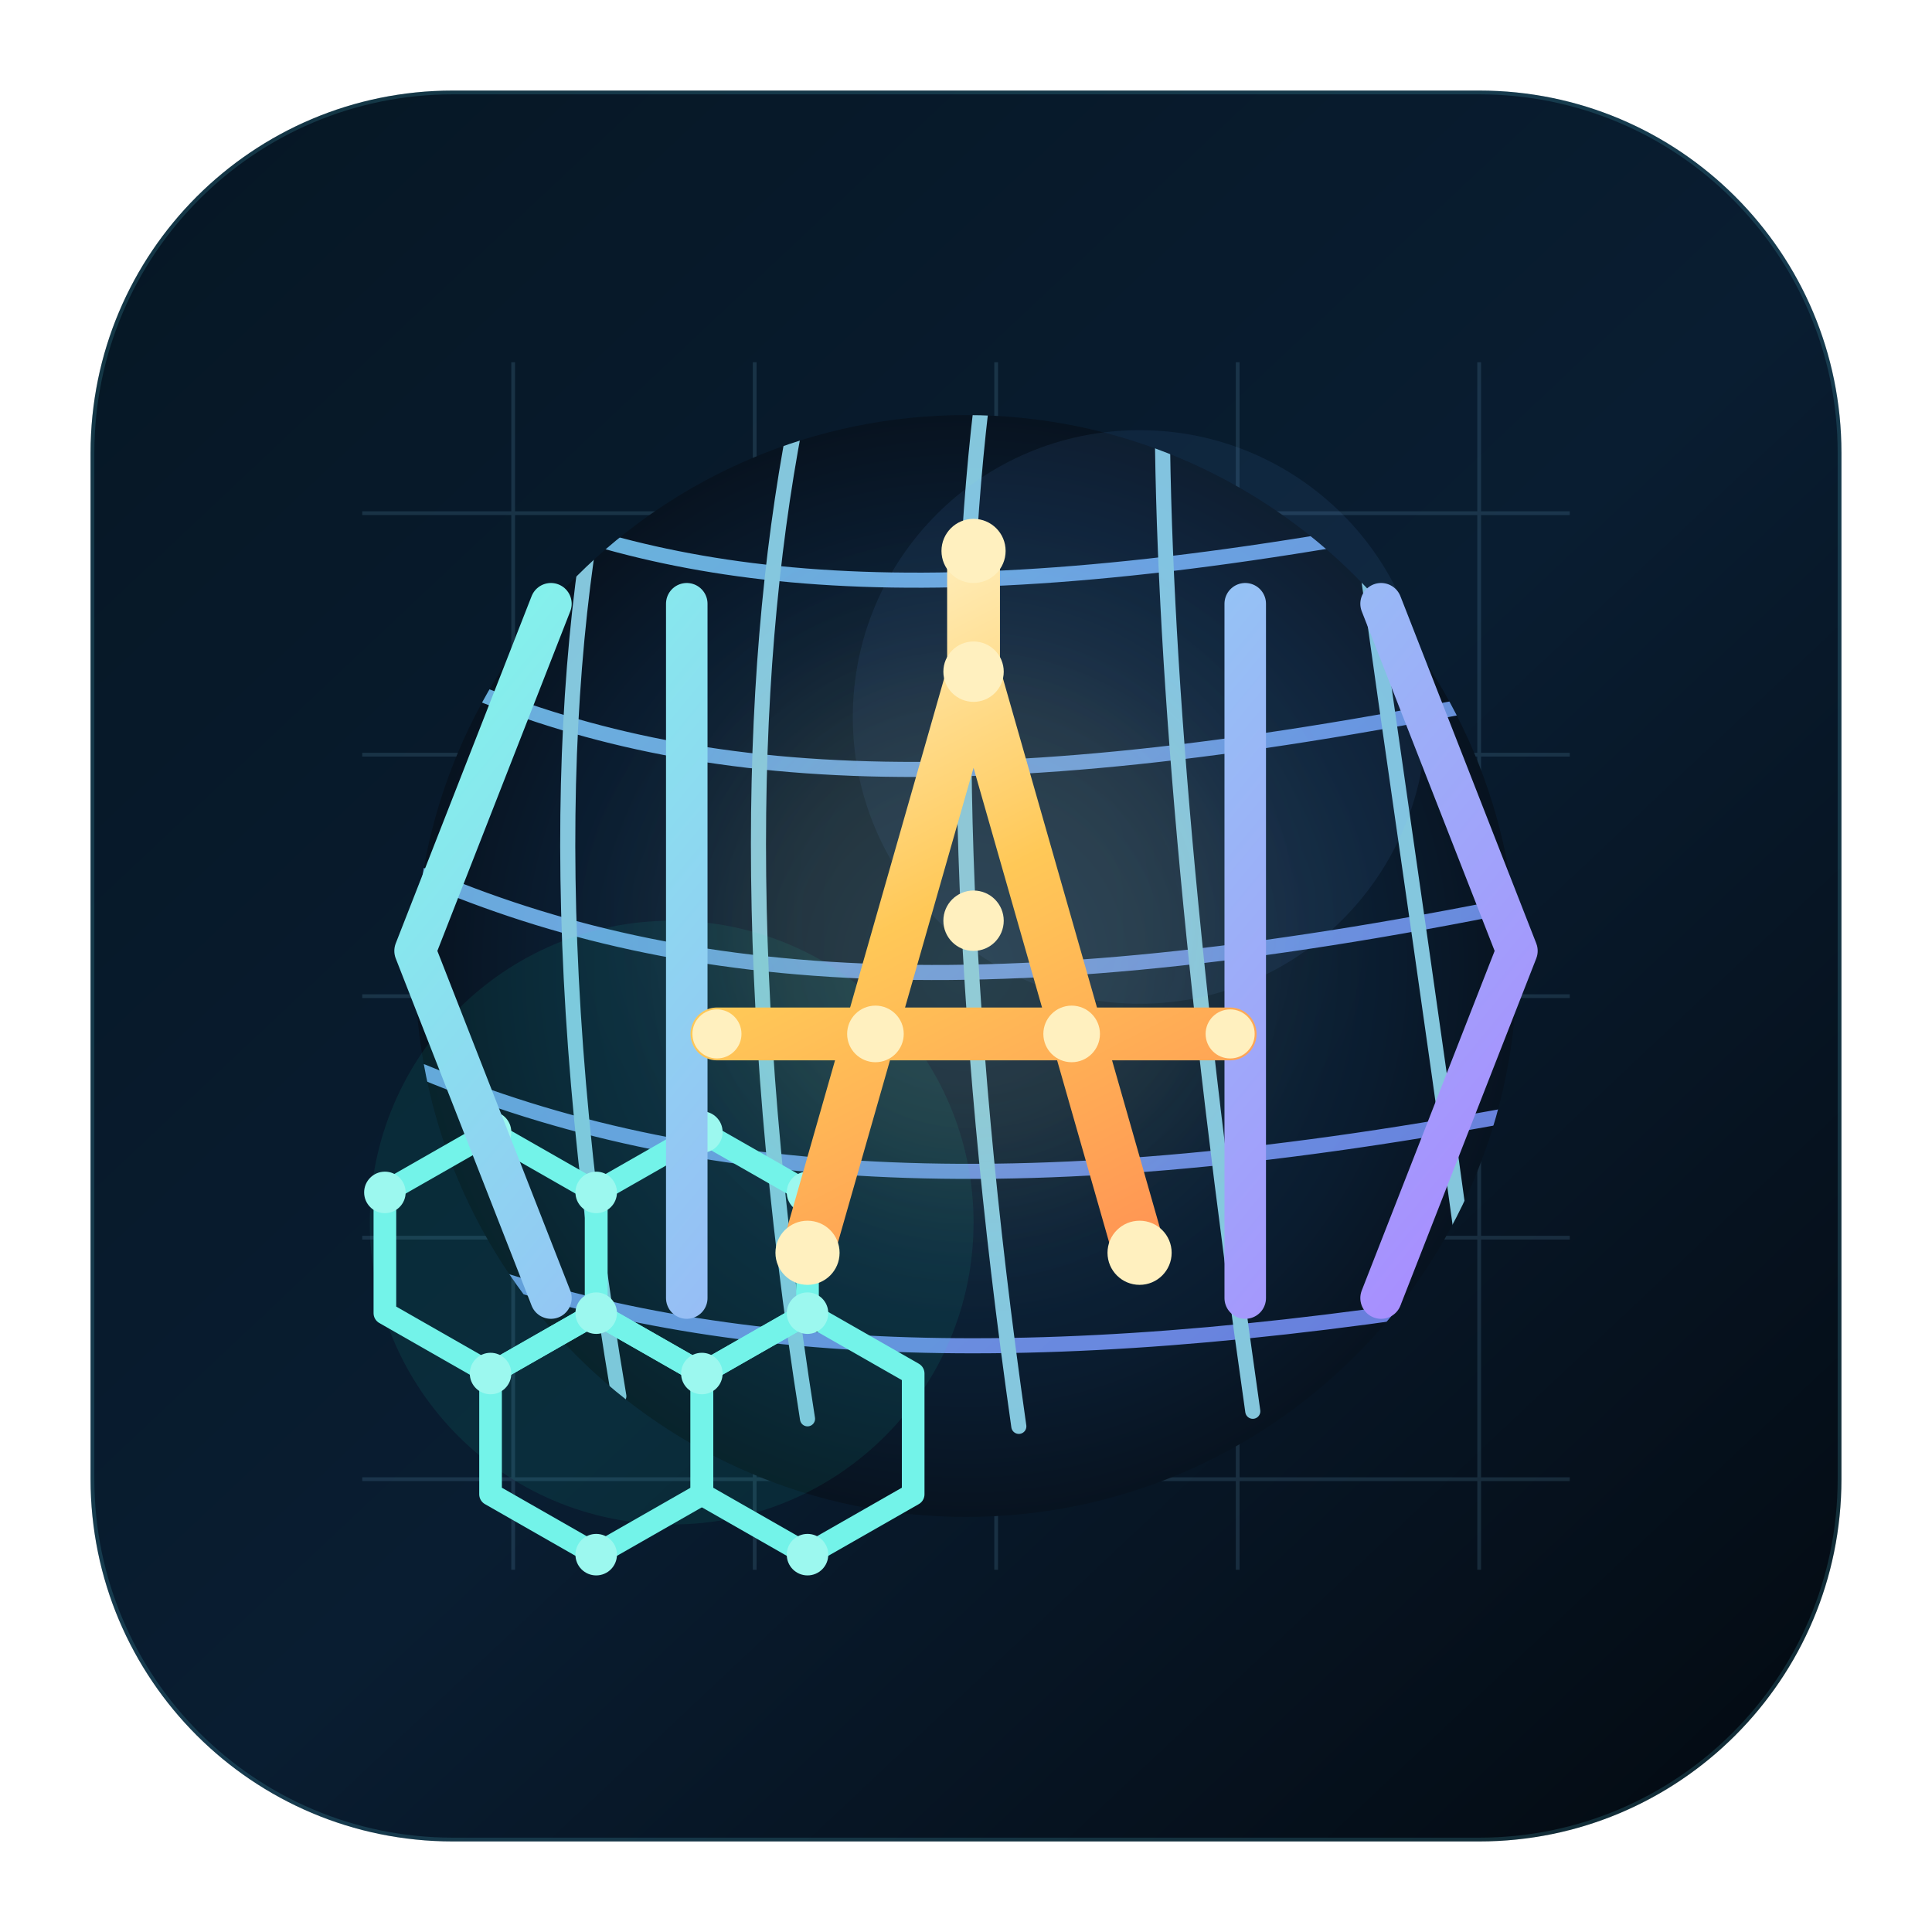
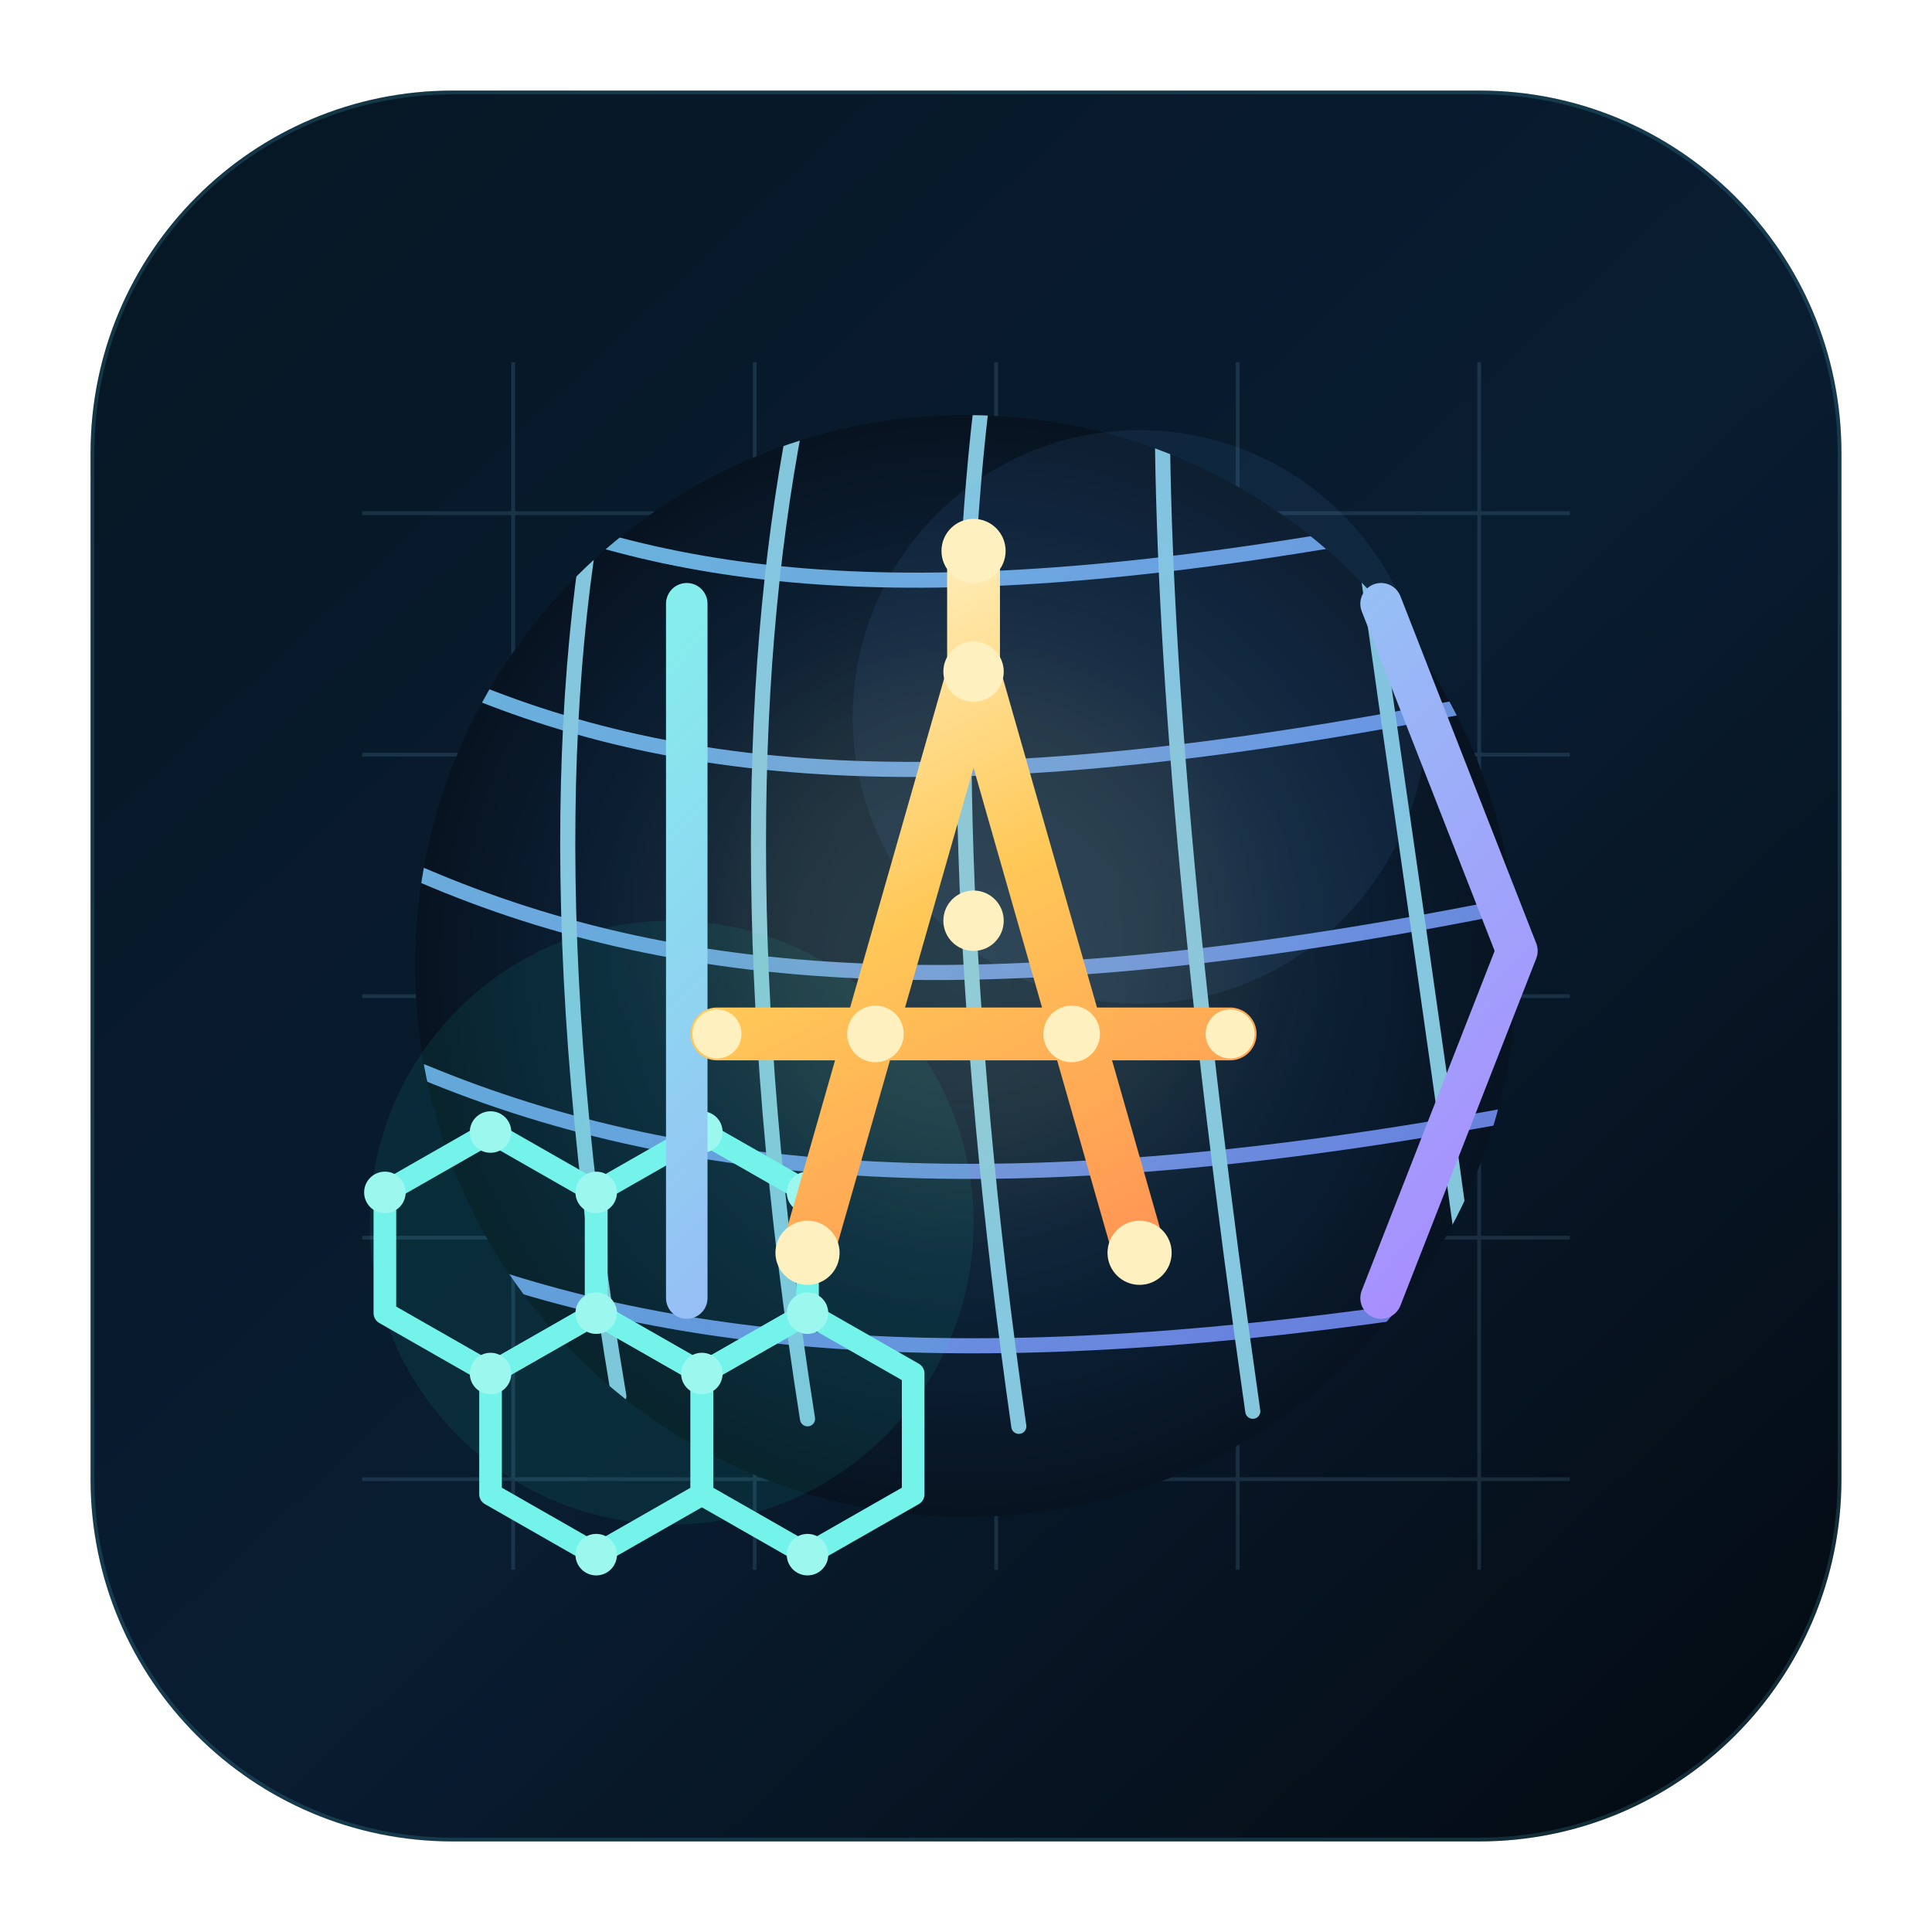
<svg xmlns="http://www.w3.org/2000/svg" width="512" height="512" viewBox="0 0 512 512" fill="none" role="img" aria-labelledby="title desc">
  <defs>
    <linearGradient id="bg" x1="42" y1="34" x2="462" y2="480" gradientUnits="userSpaceOnUse">
      <stop stop-color="#061725" />
      <stop offset="0.54" stop-color="#091D31" />
      <stop offset="1" stop-color="#040B13" />
    </linearGradient>
    <radialGradient id="portal" cx="0" cy="0" r="1" gradientUnits="userSpaceOnUse" gradientTransform="translate(256 256) rotate(90) scale(164)">
      <stop stop-color="#12324D" />
      <stop offset="0.68" stop-color="#0A1C2F" />
      <stop offset="1" stop-color="#060E18" />
    </radialGradient>
    <linearGradient id="gridStroke" x1="150" y1="106" x2="362" y2="356" gradientUnits="userSpaceOnUse">
      <stop stop-color="#7DD7FF" />
      <stop offset="1" stop-color="#7A92FF" />
    </linearGradient>
-     <linearGradient id="ketStroke" x1="136" y1="148" x2="382" y2="352" gradientUnits="userSpaceOnUse">
+     <linearGradient id="ketStroke" x1="166" y1="148" x2="382" y2="352" gradientUnits="userSpaceOnUse">
      <stop stop-color="#83F4EB" />
      <stop offset="1" stop-color="#A98BFF" />
    </linearGradient>
    <linearGradient id="aiStroke" x1="212" y1="154" x2="304" y2="334" gradientUnits="userSpaceOnUse">
      <stop stop-color="#FFF2C6" />
      <stop offset="0.46" stop-color="#FFC857" />
      <stop offset="1" stop-color="#FF9354" />
    </linearGradient>
    <filter id="coreGlow" x="132" y="116" width="248" height="260" filterUnits="userSpaceOnUse" color-interpolation-filters="sRGB">
      <feGaussianBlur stdDeviation="18" />
    </filter>
    <clipPath id="portalClip">
      <circle cx="256" cy="256" r="146" />
    </clipPath>
  </defs>
  <rect x="24" y="24" width="464" height="464" rx="96" fill="url(#bg)" />
  <rect x="24.5" y="24.5" width="463" height="463" rx="95.5" stroke="#61DEF1" stroke-opacity="0.16" />
  <g opacity="0.13">
    <path d="M96 136H416" stroke="#90D7FF" stroke-width="1" />
    <path d="M96 200H416" stroke="#90D7FF" stroke-width="1" />
    <path d="M96 264H416" stroke="#90D7FF" stroke-width="1" />
    <path d="M96 328H416" stroke="#90D7FF" stroke-width="1" />
    <path d="M96 392H416" stroke="#90D7FF" stroke-width="1" />
    <path d="M136 96V416" stroke="#90D7FF" stroke-width="1" />
    <path d="M200 96V416" stroke="#90D7FF" stroke-width="1" />
    <path d="M264 96V416" stroke="#90D7FF" stroke-width="1" />
    <path d="M328 96V416" stroke="#90D7FF" stroke-width="1" />
    <path d="M392 96V416" stroke="#90D7FF" stroke-width="1" />
  </g>
  <circle cx="256" cy="256" r="146" fill="url(#portal)" />
  <g clip-path="url(#portalClip)" opacity="0.84">
    <path d="M128 132C184 156 252 164 392 136" stroke="url(#gridStroke)" stroke-width="4" stroke-linecap="round" />
    <path d="M118 180C182 208 258 214 404 184" stroke="url(#gridStroke)" stroke-width="4" stroke-linecap="round" />
    <path d="M112 232C182 262 266 268 410 238" stroke="url(#gridStroke)" stroke-width="4" stroke-linecap="round" />
    <path d="M112 284C184 314 272 320 408 294" stroke="url(#gridStroke)" stroke-width="4" stroke-linecap="round" />
    <path d="M118 334C188 360 272 364 396 344" stroke="url(#gridStroke)" stroke-width="4" stroke-linecap="round" />
    <path d="M164 104C148 166 144 252 164 370" stroke="#9BE7FF" stroke-width="4" stroke-linecap="round" />
    <path d="M212 106C198 174 196 262 214 376" stroke="#9BE7FF" stroke-width="4" stroke-linecap="round" />
    <path d="M260 108C252 176 254 266 270 378" stroke="#9BE7FF" stroke-width="4" stroke-linecap="round" />
    <path d="M308 106C308 172 316 262 332 374" stroke="#9BE7FF" stroke-width="4" stroke-linecap="round" />
    <path d="M356 102C364 168 378 256 392 362" stroke="#9BE7FF" stroke-width="4" stroke-linecap="round" />
  </g>
  <circle cx="178" cy="324" r="80" fill="#1CE2C7" fill-opacity="0.08" />
  <circle cx="302" cy="190" r="76" fill="#6BA8FF" fill-opacity="0.08" />
  <circle cx="258" cy="244" r="72" fill="#FFC857" fill-opacity="0.09" filter="url(#coreGlow)" />
  <g stroke="#73F3E9" stroke-width="6" stroke-linecap="round" stroke-linejoin="round">
    <path d="M102 316L130 300L158 316L158 348L130 364L102 348Z" />
    <path d="M158 316L186 300L214 316L214 348L186 364L158 348Z" />
    <path d="M130 364L158 348L186 364L186 396L158 412L130 396Z" />
    <path d="M186 364L214 348L242 364L242 396L214 412L186 396Z" />
  </g>
  <g fill="#9CF8EF">
    <circle cx="102" cy="316" r="5.5" />
    <circle cx="130" cy="300" r="5.5" />
    <circle cx="158" cy="316" r="5.5" />
    <circle cx="158" cy="348" r="5.5" />
    <circle cx="130" cy="364" r="5.5" />
    <circle cx="186" cy="300" r="5.5" />
    <circle cx="214" cy="316" r="5.5" />
    <circle cx="214" cy="348" r="5.5" />
    <circle cx="186" cy="364" r="5.5" />
    <circle cx="158" cy="412" r="5.5" />
    <circle cx="214" cy="412" r="5.5" />
  </g>
  <g stroke="url(#ketStroke)" stroke-width="11" stroke-linecap="round" stroke-linejoin="round">
-     <path d="M146 160L110 252L146 344" />
    <path d="M182 160V344" />
-     <path d="M330 160V344" />
    <path d="M366 160L402 252L366 344" />
  </g>
  <g stroke="url(#aiStroke)" stroke-width="14" stroke-linecap="round" stroke-linejoin="round">
    <path d="M214 332L258 178L302 332" />
    <path d="M232 274H284" />
    <path d="M284 274H326" />
    <path d="M232 274H190" />
    <path d="M258 178V146" />
  </g>
  <g fill="#FFF0BF">
    <circle cx="258" cy="146" r="8.5" />
    <circle cx="258" cy="178" r="8" />
    <circle cx="214" cy="332" r="8.5" />
    <circle cx="302" cy="332" r="8.5" />
    <circle cx="232" cy="274" r="7.5" />
    <circle cx="284" cy="274" r="7.5" />
    <circle cx="190" cy="274" r="6.5" />
    <circle cx="326" cy="274" r="6.5" />
    <circle cx="258" cy="244" r="8" />
  </g>
</svg>
